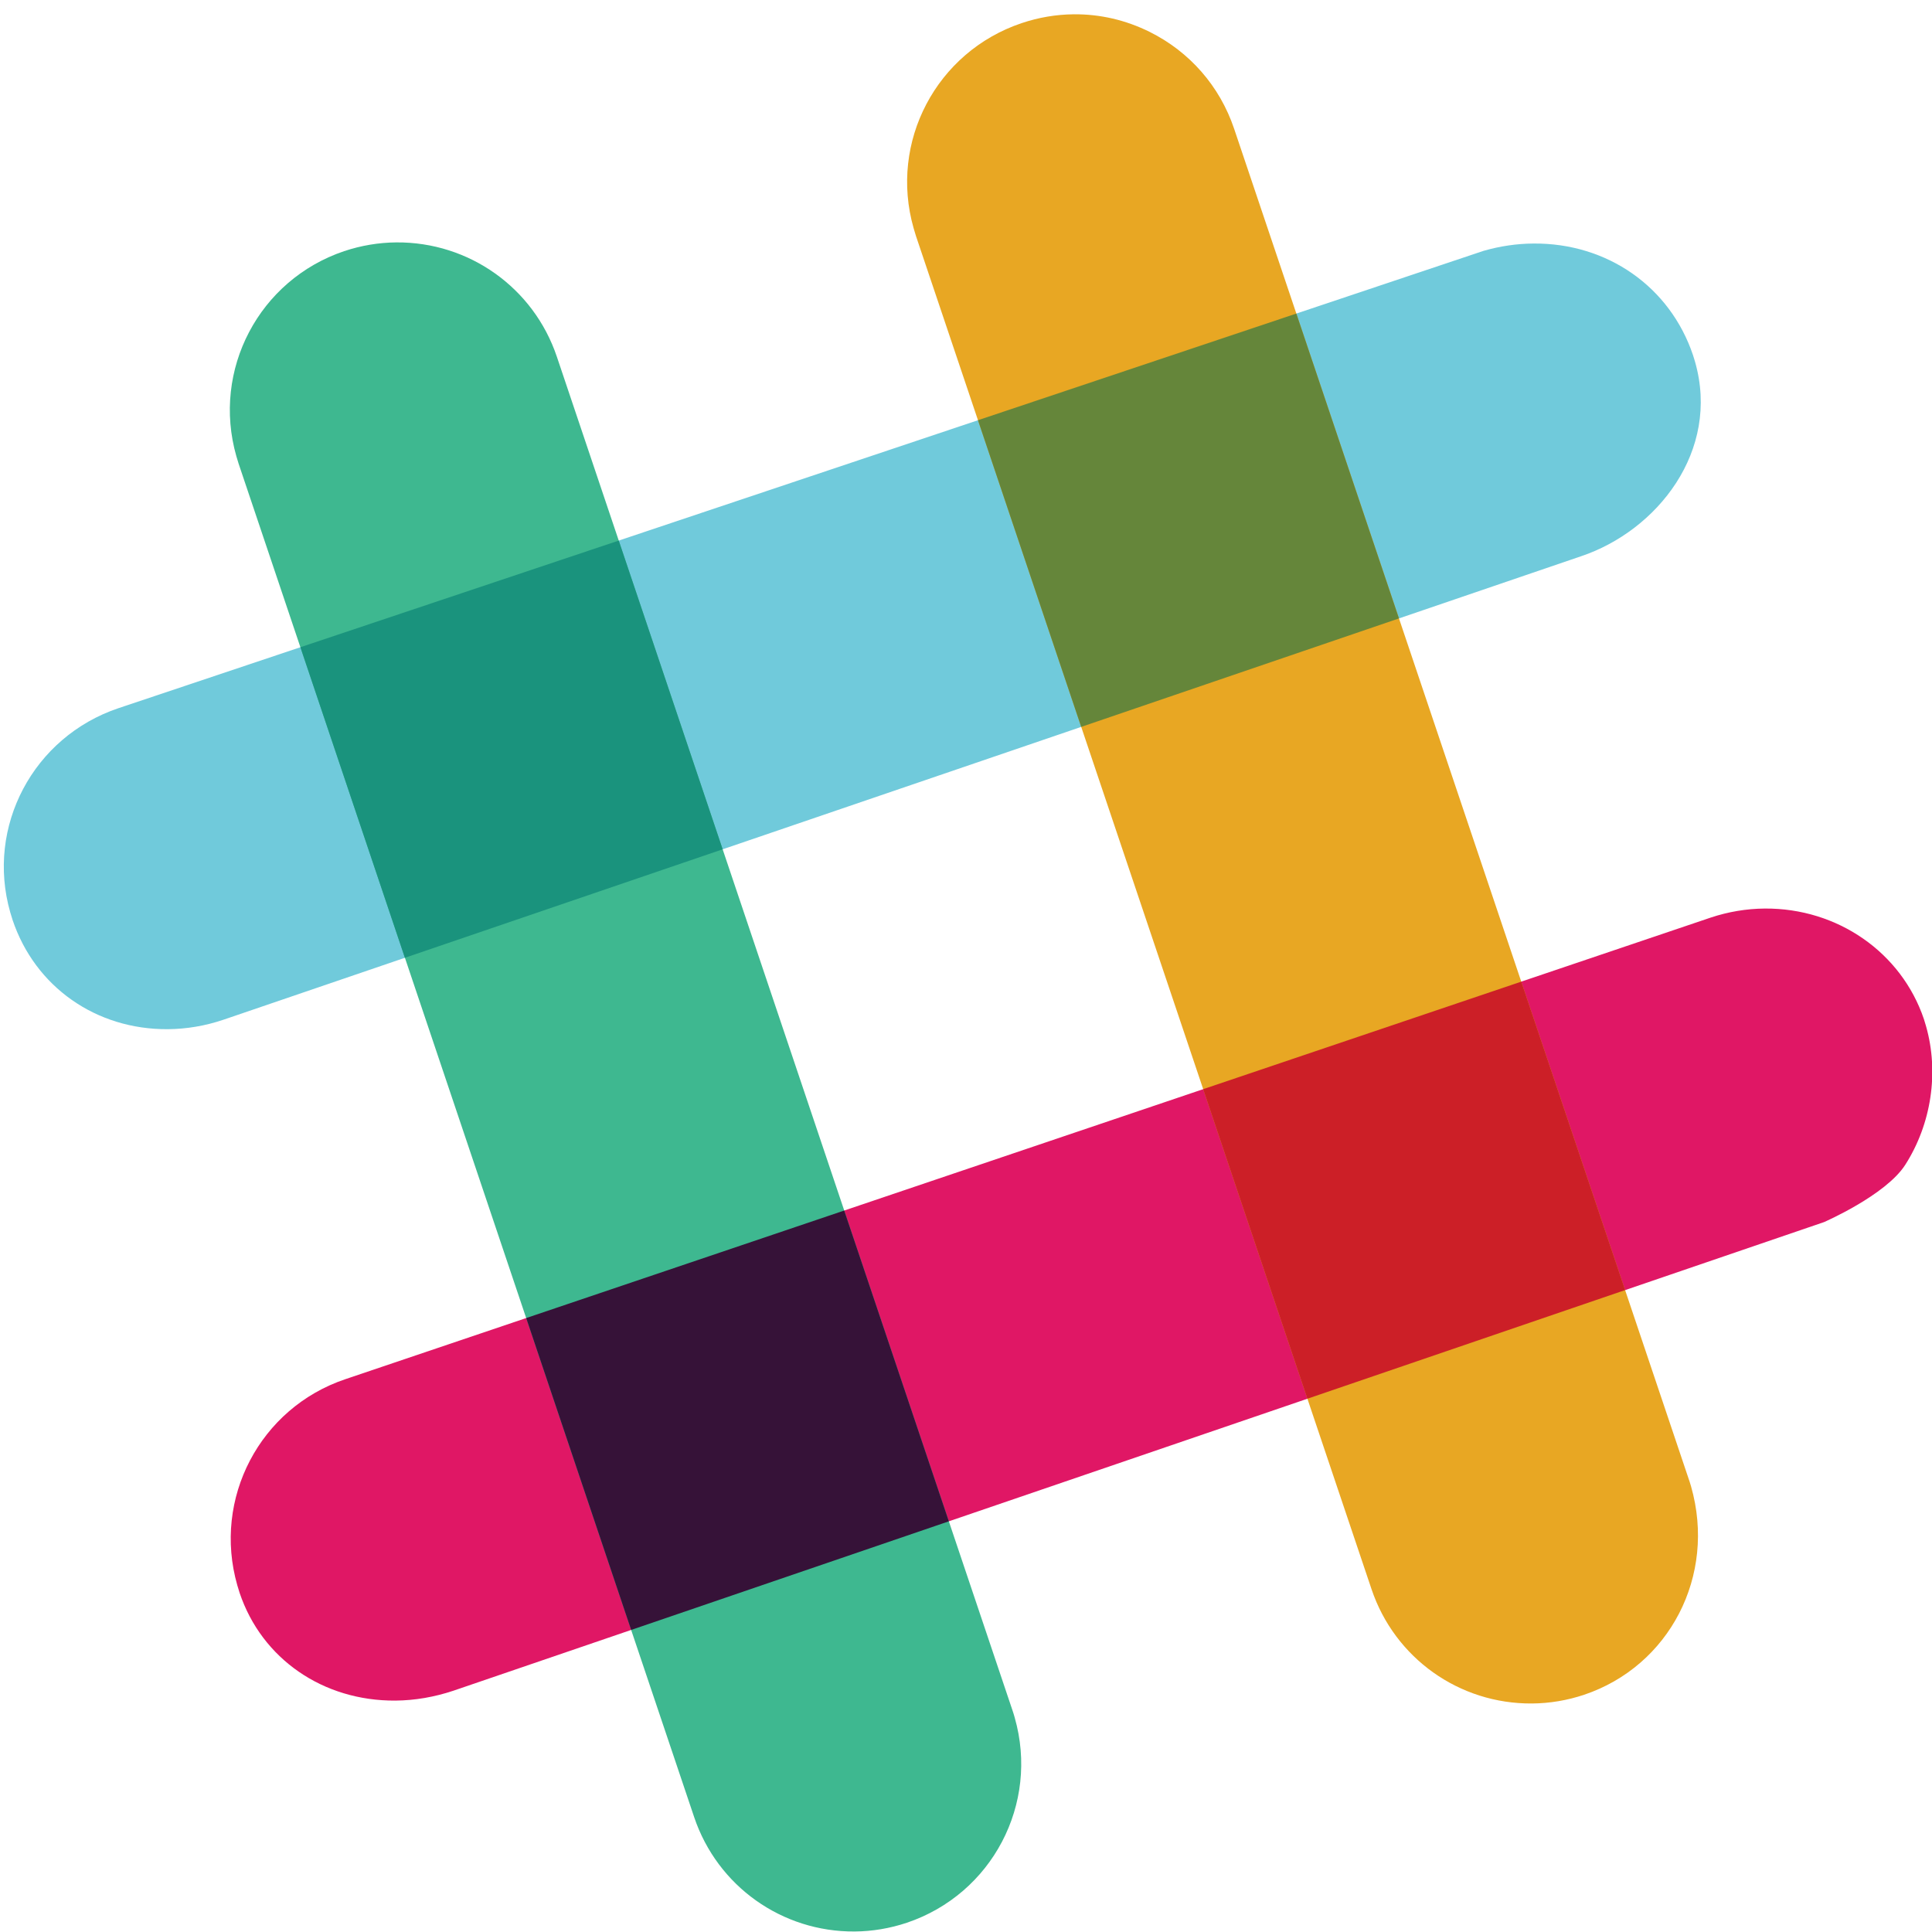
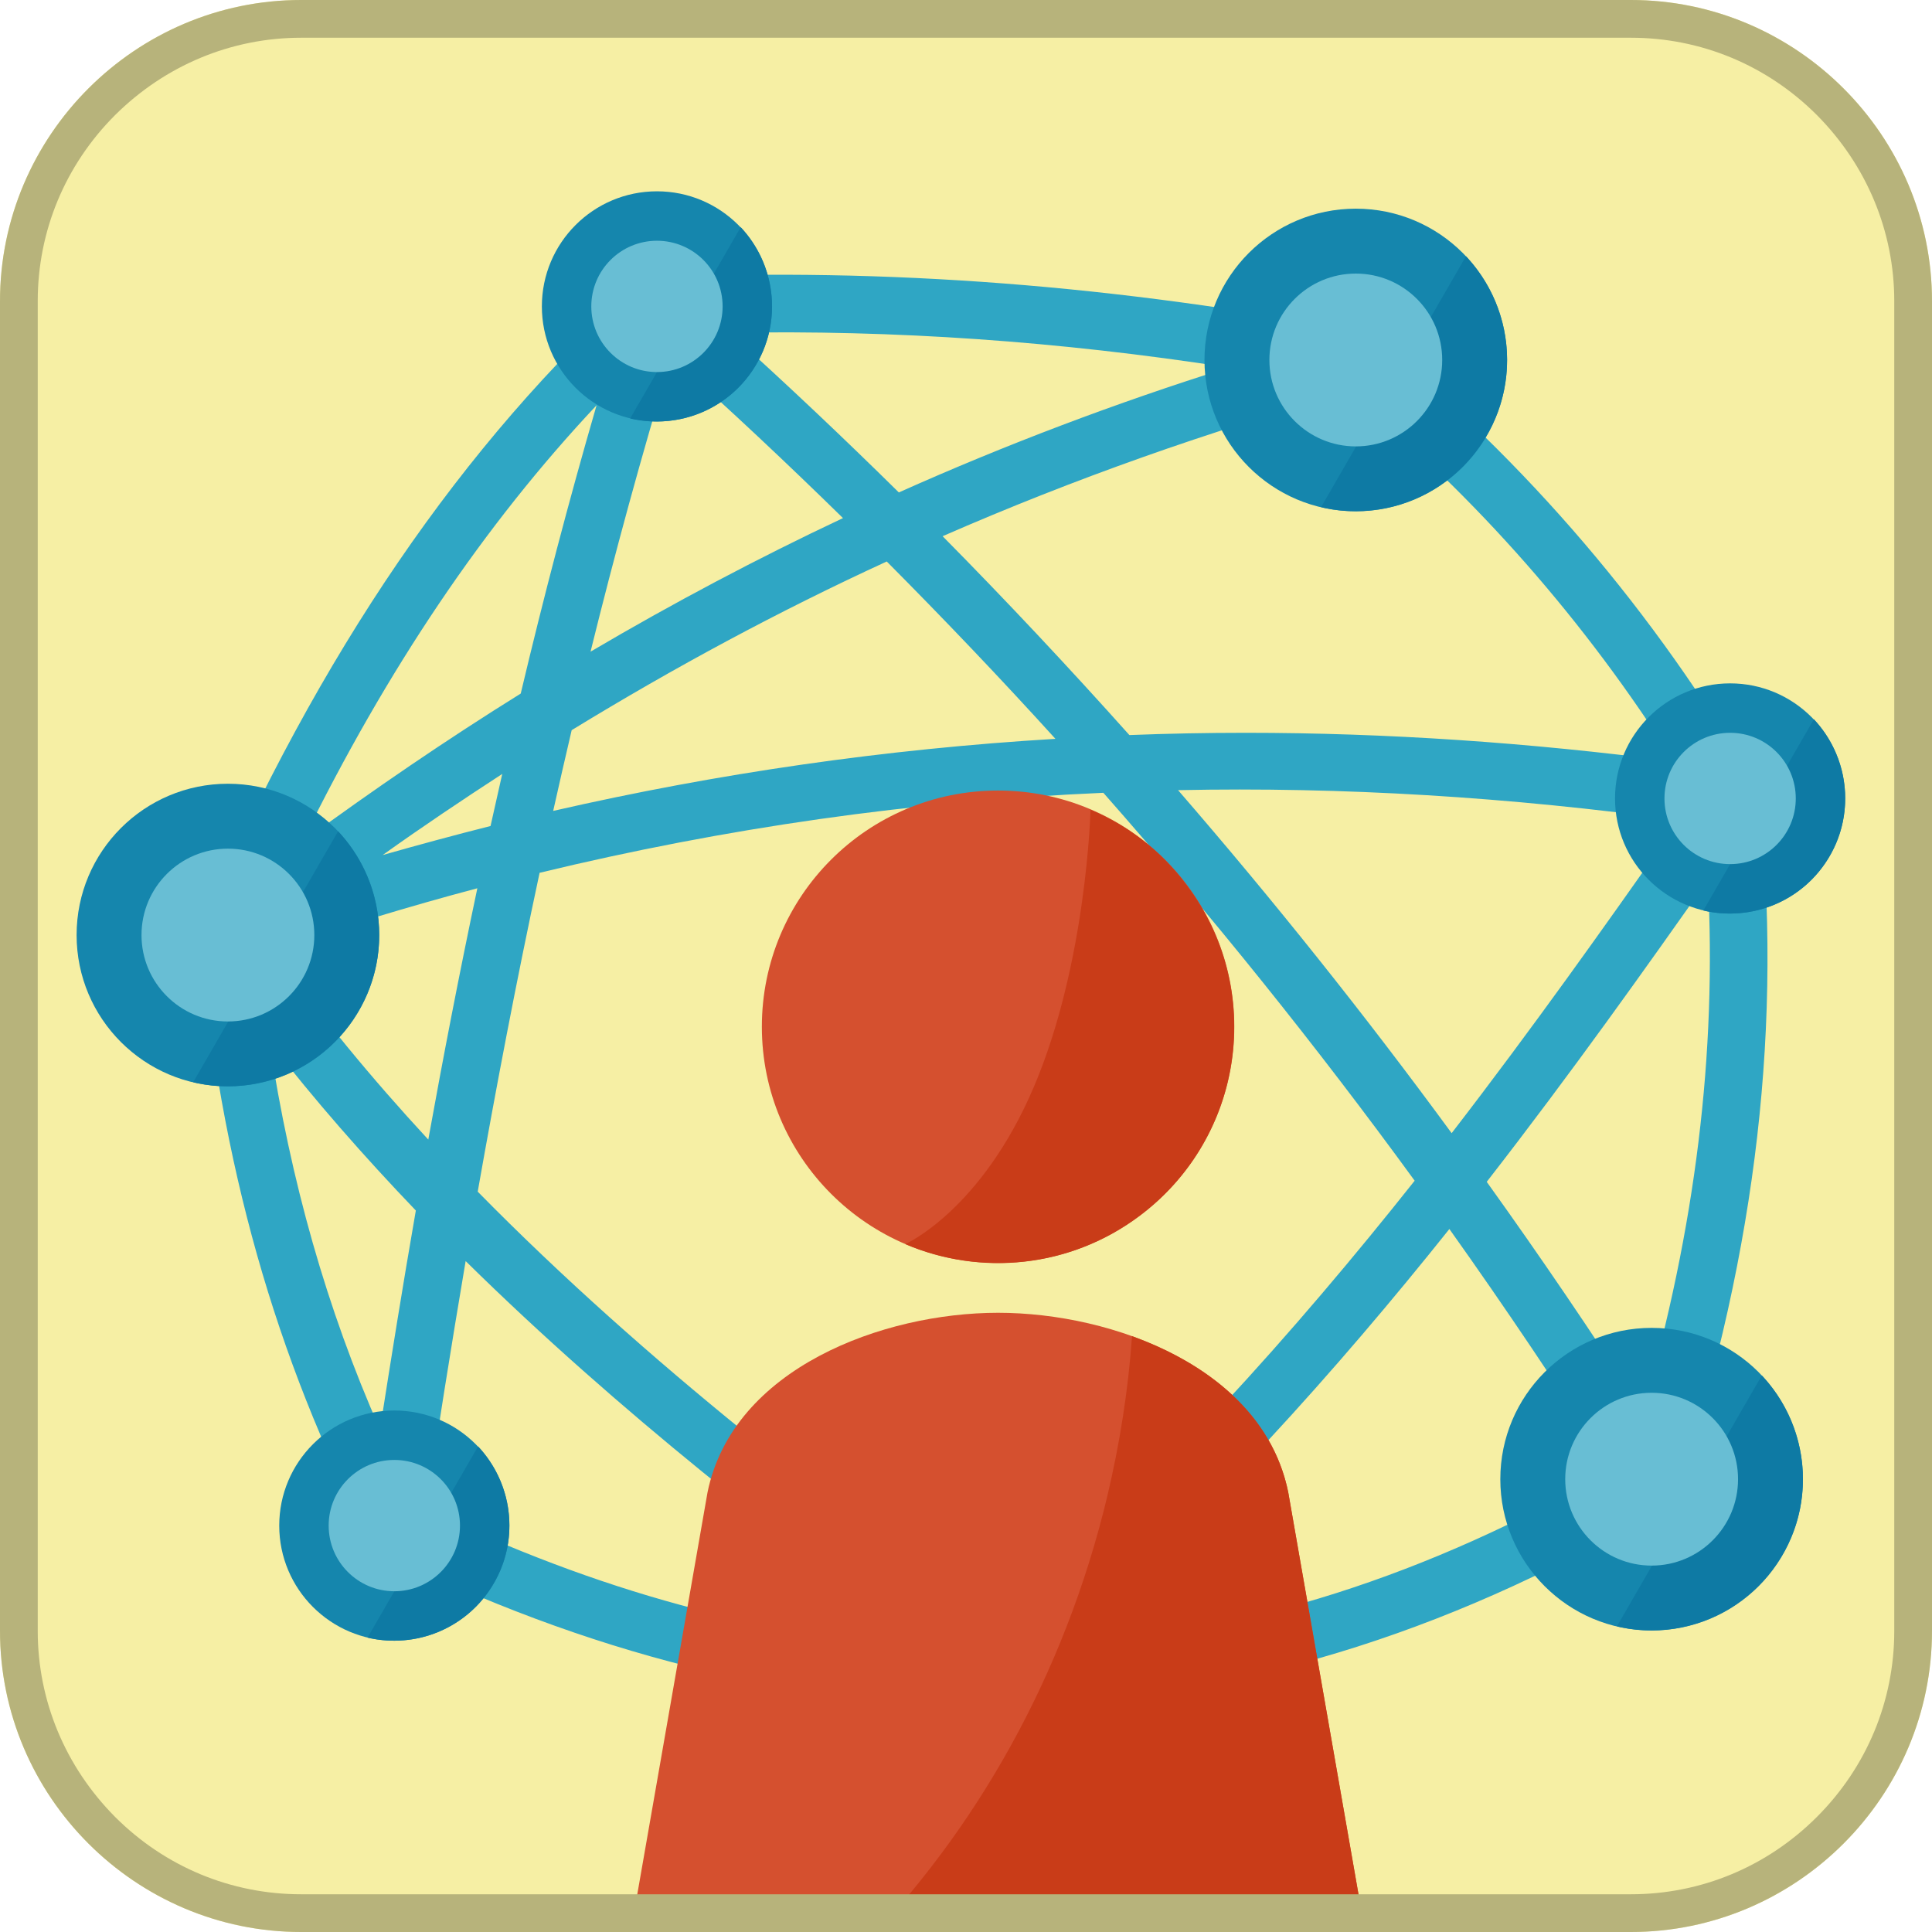
- <svg xmlns="http://www.w3.org/2000/svg" width="118px" height="118px" viewBox="0 0 118 118" version="1.1">
-   <defs />
-   <g id="Page-1" stroke="none" stroke-width="1" fill="none" fill-rule="evenodd">
-     <g id="Artboard-1" transform="translate(-42, -47)">
-       <g id="Group" transform="translate(42, 48)">
-         <path d="M10.258,61.859 C5.863,61.892 2.14,59.273 0.768,55.186 C0.715,55.027 0.669,54.872 0.625,54.72 C-0.871,49.484 2.03,44.008 7.23,42.255 L90.613,14.32 C91.627,14.029 92.648,13.881 93.659,13.874 C98.17,13.838 101.996,16.515 103.403,20.69 L103.527,21.093 C105.086,26.545 101.211,31.413 96.568,32.973 C96.564,32.975 95.721,33.262 13.646,61.282 C12.535,61.658 11.396,61.849 10.258,61.859" id="Fill-9" fill="#70CADB" />
-         <path d="M24.157,102.867 C19.729,102.899 15.992,100.317 14.636,96.289 C14.586,96.134 14.537,95.979 14.494,95.825 C12.977,90.527 15.874,84.994 21.09,83.237 L104.478,55.045 C105.554,54.686 106.667,54.5 107.785,54.491 C112.227,54.457 116.129,57.17 117.506,61.245 L117.634,61.67 C118.438,64.484 117.963,67.651 116.363,70.148 C115.168,72.007 111.404,73.642 111.404,73.642 L27.698,102.261 C26.533,102.651 25.343,102.856 24.157,102.867" id="Fill-16" fill="#E01765" />
-         <path d="M93.572,103.043 C89.125,103.079 85.186,100.272 83.77,96.067 L55.94,13.402 L55.801,12.937 C54.294,7.667 57.192,2.168 62.391,0.415 C63.43,0.065 64.506,-0.118 65.588,-0.127 C67.196,-0.139 68.752,0.223 70.217,0.947 C72.667,2.167 74.5,4.267 75.375,6.86 L103.203,89.518 L103.284,89.783 C104.846,95.256 101.953,100.759 96.756,102.509 C95.725,102.854 94.653,103.035 93.572,103.043" id="Fill-17" fill="#E8A723" />
-         <path d="M52.205,116.969 C47.758,117.003 43.816,114.197 42.398,109.986 L14.575,27.323 C14.527,27.17 14.48,27.02 14.435,26.863 C12.931,21.593 15.821,16.093 21.018,14.34 C22.053,13.995 23.124,13.814 24.205,13.805 C28.652,13.771 32.592,16.577 34.01,20.784 L61.834,103.449 C61.886,103.595 61.933,103.753 61.975,103.906 C63.482,109.179 60.59,114.682 55.386,116.435 C54.353,116.78 53.284,116.96 52.205,116.969" id="Fill-18" fill="#3EB890" />
-         <path d="M79.852,84.429 L99.257,77.794 L92.914,58.955 L73.486,65.522 L79.852,84.429" id="Fill-19" fill="#CC1F27" />
-         <path d="M38.549,98.551 L57.952,91.917 L51.562,72.935 L32.138,79.502 L38.549,98.551" id="Fill-20" fill="#361238" />
-         <path d="M66.037,43.396 C74.762,40.418 80.994,38.29 85.444,36.771 L79.176,18.151 L59.732,24.665 L66.037,43.396" id="Fill-21" fill="#65863A" />
-         <path d="M24.73,57.498 C31.891,55.054 38.334,52.854 44.137,50.873 L37.791,32.017 L18.348,38.53 L24.73,57.498" id="Fill-22" fill="#1A937D" />
-       </g>
+ <svg xmlns="http://www.w3.org/2000/svg" xmlns:xlink="http://www.w3.org/1999/xlink" version="1.1" id="Layer_1" x="0px" y="0px" viewBox="0 0 512 512" enable-background="new 0 0 512 512" xml:space="preserve">
+   <g>
+     <defs>
+       <path id="SVGID_1_" d="M432.2,512H79.8C35.9,512,0,476.1,0,432.2V79.8C0,35.9,35.9,0,79.8,0h352.4C476.1,0,512,35.9,512,79.8    v352.4C512,476.1,476.1,512,432.2,512z" />
+     </defs>
+     <clipPath id="SVGID_2_">
+       <use xlink:href="#SVGID_1_" overflow="visible" />
+     </clipPath>
+     <g clip-path="url(#SVGID_2_)">
+       <g>
+         <defs>
+           <rect id="SVGID_3_" width="512" height="512" />
+         </defs>
+         <clipPath id="SVGID_4_">
+           <use xlink:href="#SVGID_3_" overflow="visible" />
+         </clipPath>
+         <circle clip-path="url(#SVGID_4_)" fill="#F6EFA4" cx="256" cy="256" r="377" />
+       </g>
+       <g>
+         <defs>
+           <rect id="SVGID_5_" x="-73.1" y="-54.1" width="677.1" height="677.1" />
+         </defs>
+         <clipPath id="SVGID_6_">
+           <use xlink:href="#SVGID_5_" overflow="visible" />
+         </clipPath>
+         <path clip-path="url(#SVGID_6_)" fill="#2FA6C4" d="M110.2,320.8c-3.5,20.1-6.6,39.5-9.5,58C86.6,346.9,77,313,71.4,276.1     C83.4,291.6,96.5,306.5,110.2,320.8z M126.5,235.4c-4.8,22.7-9.1,45-13,66.6c-14.9-16.1-28.8-32.9-41.1-50.3     C90.4,245.7,108.4,240.2,126.5,235.4z M158.1,107.4c-7.4,25.5-14.1,51.1-20.1,76.4c-19.6,12.2-38.8,25.3-57.9,39.3     C102.6,177.2,128.4,139,158.1,107.4z M177.9,94.7c15.5,13.8,30.6,28,45.5,42.6c-22.7,10.7-45,22.5-66.9,35.4     C162.9,146.8,170,120.7,177.9,94.7z M325.6,97.4c-29.9,9.4-59,20.4-87.4,33.1c-14.6-14.4-29.6-28.6-44.8-42.3     C236.9,87.4,280.5,90.4,325.6,97.4z M443.6,201.8c-38.1-5-76-7.6-113.5-7.6c-10.3,0-20.6,0.2-30.8,0.6     c-16.1-18-32.6-35.6-49.5-52.7c34.8-15.2,70.7-27.9,107.7-38.2C391.2,131.7,420.1,164.6,443.6,201.8z M441.3,222.7     c-15.8,22.4-34.7,49.2-56.6,77.6c-23-31.4-47.2-61.7-72.5-90.9c43.6-0.9,87.8,1.8,132.9,8C443.8,219.1,442.5,220.9,441.3,222.7z      M435.3,374c-13.3-20.7-27.1-41-41.3-60.8c22.7-29.2,42.3-56.9,58.6-80C455,279.2,449.3,325.6,435.3,374z M384.1,325.7     c14.8,20.8,29.1,42.1,42.9,63.8c-48.5,28.1-97.2,43.6-146.5,46.6C319.8,401.6,354.5,362.8,384.1,325.7z M246.5,436.2     c-43.8-2.4-88.2-14.5-133.6-36.3c3.1-20.6,6.6-42.7,10.5-65.7C164.1,374.3,208.9,409,246.5,436.2z M146.6,214.9     c1.6-7.1,3.2-14.2,4.9-21.4c27.3-16.7,55-31.6,83.5-44.7c15.2,15.3,30.1,30.9,44.7,47C234.7,198.5,190.3,204.9,146.6,214.9z      M101.4,226.6c10.5-7.5,21.1-14.6,31.7-21.5c-1,4.6-2.1,9.2-3.1,13.8C120.5,221.3,110.9,223.9,101.4,226.6z M143,231.3     c49.2-11.9,98.9-19,149.4-21.2c28.9,32.8,56.5,67.1,82.5,102.8c-31.4,39.6-68.4,81.2-110.7,117.3c-41-29.3-92.5-68.5-137.6-114.4     C131.4,288.6,136.8,260.2,143,231.3z M444.6,395.3c0-0.1,0.1-0.2,0.1-0.3c0.1-0.2,0.2-0.4,0.3-0.7     c20.6-63.5,27.5-123.6,21.1-183.6c-0.1-0.7-0.2-1.3-0.5-1.9c0,0,0,0,0,0v0c-0.1-0.2-0.2-0.4-0.3-0.6l0,0c0,0,0,0,0,0c0,0,0,0,0,0     c-0.1-0.2-0.2-0.4-0.3-0.5c-26.5-45.5-60.4-85.2-100.8-118.1c-1-0.9-2.3-1.4-3.6-1.7c-64.6-12.3-125.7-17-186.8-14.4     c-0.4,0-0.9,0.1-1.3,0.2c0,0,0,0,0,0c0,0,0,0,0,0c0,0,0,0,0,0c-0.2,0-0.4,0.1-0.6,0.2h0c0,0,0,0,0,0h0c-1,0.3-2,0.9-2.8,1.6     c-46.6,42.1-84.4,97.4-115.5,169.1c-0.6,1.2-0.8,2.6-0.6,4c5.3,59.3,20,111.3,44.9,159.2c0,0,0.1,0.1,0.1,0.1     c0.1,0.1,0.2,0.2,0.2,0.4c0.2,0.3,0.3,0.5,0.5,0.8c0.1,0.1,0.2,0.2,0.3,0.4c0.2,0.2,0.5,0.5,0.7,0.7c0.1,0.1,0.2,0.2,0.3,0.3     c0.4,0.3,0.8,0.5,1.2,0.8c54.3,26.9,108.6,40.5,161.6,40.5c4.6,0,9.2-0.1,13.8-0.3c55.6-2.5,111.2-20.3,165.2-52.8c0,0,0,0,0,0     c0.4-0.2,0.7-0.5,1.1-0.8c0.1-0.1,0.2-0.2,0.3-0.3c0.2-0.2,0.5-0.5,0.7-0.8c0.1-0.1,0.1-0.2,0.2-0.3     C444.2,396.1,444.4,395.7,444.6,395.3z" />
+       </g>
+       <g>
+         <defs>
+           <rect id="SVGID_7_" x="-73.1" y="-54.1" width="677.1" height="677.1" />
+         </defs>
+         <clipPath id="SVGID_8_">
+           <use xlink:href="#SVGID_7_" overflow="visible" />
+         </clipPath>
+         <circle clip-path="url(#SVGID_8_)" fill="#1586AD" cx="174.1" cy="81.2" r="30.5" />
+       </g>
+       <g>
+         <defs>
+           <rect id="SVGID_9_" x="-73.1" y="-54.1" width="677.1" height="677.1" />
+         </defs>
+         <clipPath id="SVGID_10_">
+           <use xlink:href="#SVGID_9_" overflow="visible" />
+         </clipPath>
+         <path clip-path="url(#SVGID_10_)" fill-rule="evenodd" clip-rule="evenodd" fill="#0E7AA4" d="M196.3,60.2     c9,9.6,11.1,24.3,4.2,36.2c-6.9,12-20.7,17.5-33.5,14.5L196.3,60.2z" />
+       </g>
+       <g>
+         <defs>
+           <rect id="SVGID_11_" x="-73.1" y="-54.1" width="677.1" height="677.1" />
+         </defs>
+         <clipPath id="SVGID_12_">
+           <use xlink:href="#SVGID_11_" overflow="visible" />
+         </clipPath>
+         <circle clip-path="url(#SVGID_12_)" fill="#68BED4" cx="174.1" cy="81.2" r="17.4" />
+       </g>
+       <g>
+         <defs>
+           <rect id="SVGID_13_" x="-73.1" y="-54.1" width="677.1" height="677.1" />
+         </defs>
+         <clipPath id="SVGID_14_">
+           <use xlink:href="#SVGID_13_" overflow="visible" />
+         </clipPath>
+         <circle clip-path="url(#SVGID_14_)" fill="#1586AD" cx="104.5" cy="404.3" r="30.5" />
+       </g>
+       <g>
+         <defs>
+           <rect id="SVGID_15_" x="-73.1" y="-54.1" width="677.1" height="677.1" />
+         </defs>
+         <clipPath id="SVGID_16_">
+           <use xlink:href="#SVGID_15_" overflow="visible" />
+         </clipPath>
+         <path clip-path="url(#SVGID_16_)" fill-rule="evenodd" clip-rule="evenodd" fill="#0E7AA4" d="M126.7,383.3     c9,9.6,11.1,24.3,4.2,36.2c-6.9,12-20.7,17.5-33.5,14.5L126.7,383.3z" />
+       </g>
+       <g>
+         <defs>
+           <rect id="SVGID_17_" x="-73.1" y="-54.1" width="677.1" height="677.1" />
+         </defs>
+         <clipPath id="SVGID_18_">
+           <use xlink:href="#SVGID_17_" overflow="visible" />
+         </clipPath>
+         <circle clip-path="url(#SVGID_18_)" fill="#68BED4" cx="104.5" cy="404.3" r="17.4" />
+       </g>
+       <g>
+         <defs>
+           <rect id="SVGID_19_" x="-73.1" y="-54.1" width="677.1" height="677.1" />
+         </defs>
+         <clipPath id="SVGID_20_">
+           <use xlink:href="#SVGID_19_" overflow="visible" />
+         </clipPath>
+         <circle clip-path="url(#SVGID_20_)" fill="#1586AD" cx="458.5" cy="211.6" r="30.5" />
+       </g>
+       <g>
+         <defs>
+           <rect id="SVGID_21_" x="-73.1" y="-54.1" width="677.1" height="677.1" />
+         </defs>
+         <clipPath id="SVGID_22_">
+           <use xlink:href="#SVGID_21_" overflow="visible" />
+         </clipPath>
+         <path clip-path="url(#SVGID_22_)" fill-rule="evenodd" clip-rule="evenodd" fill="#0E7AA4" d="M480.7,190.6     c9,9.6,11.1,24.3,4.2,36.2c-6.9,12-20.7,17.5-33.5,14.5L480.7,190.6z" />
+       </g>
+       <g>
+         <defs>
+           <rect id="SVGID_23_" x="-73.1" y="-54.1" width="677.1" height="677.1" />
+         </defs>
+         <clipPath id="SVGID_24_">
+           <use xlink:href="#SVGID_23_" overflow="visible" />
+         </clipPath>
+         <circle clip-path="url(#SVGID_24_)" fill="#68BED4" cx="458.5" cy="211.6" r="17.4" />
+       </g>
+       <g>
+         <defs>
+           <rect id="SVGID_25_" x="-73.1" y="-54.1" width="677.1" height="677.1" />
+         </defs>
+         <clipPath id="SVGID_26_">
+           <use xlink:href="#SVGID_25_" overflow="visible" />
+         </clipPath>
+         <circle clip-path="url(#SVGID_26_)" fill="#1586AD" cx="437.7" cy="392" r="40.1" />
+       </g>
+       <g>
+         <defs>
+           <rect id="SVGID_27_" x="-73.1" y="-54.1" width="677.1" height="677.1" />
+         </defs>
+         <clipPath id="SVGID_28_">
+           <use xlink:href="#SVGID_27_" overflow="visible" />
+         </clipPath>
+         <path clip-path="url(#SVGID_28_)" fill-rule="evenodd" clip-rule="evenodd" fill="#0E7AA4" d="M466.9,364.5     c11.8,12.6,14.6,31.8,5.5,47.5c-9.1,15.7-27.2,23-43.9,19L466.9,364.5z" />
+       </g>
+       <g>
+         <defs>
+           <rect id="SVGID_29_" x="-73.1" y="-54.1" width="677.1" height="677.1" />
+         </defs>
+         <clipPath id="SVGID_30_">
+           <use xlink:href="#SVGID_29_" overflow="visible" />
+         </clipPath>
+         <circle clip-path="url(#SVGID_30_)" fill="#68BED4" cx="437.7" cy="392" r="22.9" />
+       </g>
+       <g>
+         <defs>
+           <rect id="SVGID_31_" x="-73.1" y="-54.1" width="677.1" height="677.1" />
+         </defs>
+         <clipPath id="SVGID_32_">
+           <use xlink:href="#SVGID_31_" overflow="visible" />
+         </clipPath>
+         <circle clip-path="url(#SVGID_32_)" fill="#1586AD" cx="60.4" cy="247.8" r="40.1" />
+       </g>
+       <g>
+         <defs>
+           <rect id="SVGID_33_" x="-73.1" y="-54.1" width="677.1" height="677.1" />
+         </defs>
+         <clipPath id="SVGID_34_">
+           <use xlink:href="#SVGID_33_" overflow="visible" />
+         </clipPath>
+         <path clip-path="url(#SVGID_34_)" fill-rule="evenodd" clip-rule="evenodd" fill="#0E7AA4" d="M89.6,220.3     c11.8,12.6,14.6,31.8,5.5,47.5c-9.1,15.7-27.2,23-43.9,19L89.6,220.3z" />
+       </g>
+       <g>
+         <defs>
+           <rect id="SVGID_35_" x="-73.1" y="-54.1" width="677.1" height="677.1" />
+         </defs>
+         <clipPath id="SVGID_36_">
+           <use xlink:href="#SVGID_35_" overflow="visible" />
+         </clipPath>
+         <circle clip-path="url(#SVGID_36_)" fill="#68BED4" cx="60.4" cy="247.8" r="22.9" />
+       </g>
+       <g>
+         <defs>
+           <rect id="SVGID_37_" x="-73.1" y="-54.1" width="677.1" height="677.1" />
+         </defs>
+         <clipPath id="SVGID_38_">
+           <use xlink:href="#SVGID_37_" overflow="visible" />
+         </clipPath>
+         <circle clip-path="url(#SVGID_38_)" fill="#1586AD" cx="359.3" cy="95.4" r="40.1" />
+       </g>
+       <g>
+         <defs>
+           <rect id="SVGID_39_" x="-73.1" y="-54.1" width="677.1" height="677.1" />
+         </defs>
+         <clipPath id="SVGID_40_">
+           <use xlink:href="#SVGID_39_" overflow="visible" />
+         </clipPath>
+         <path clip-path="url(#SVGID_40_)" fill-rule="evenodd" clip-rule="evenodd" fill="#0E7AA4" d="M388.5,67.9     c11.8,12.6,14.6,31.8,5.5,47.5c-9.1,15.7-27.2,23-43.9,19L388.5,67.9z" />
+       </g>
+       <g>
+         <defs>
+           <rect id="SVGID_41_" x="-73.1" y="-54.1" width="677.1" height="677.1" />
+         </defs>
+         <clipPath id="SVGID_42_">
+           <use xlink:href="#SVGID_41_" overflow="visible" />
+         </clipPath>
+         <circle clip-path="url(#SVGID_42_)" fill="#68BED4" cx="359.3" cy="95.4" r="22.9" />
+       </g>
+       <g>
+         <path fill-rule="evenodd" clip-rule="evenodd" fill="#D5502F" d="M341.4,395.5l21.2,121.3c-65.4,0-130.9,0-196.3,0l21.2-121.3     c6.7-32.9,46.5-47.6,77-47.6S334.7,362.5,341.4,395.5z" />
+         <path fill-rule="evenodd" clip-rule="evenodd" fill="#C93C18" d="M341.4,395.5l21.2,121.3h-135c30.9-31.5,54.4-72.6,65.8-120.1     c3.4-14.3,5.6-28.5,6.6-42.6C319.9,361.3,337.2,374.7,341.4,395.5z" />
+         <circle fill="#D5502F" cx="264.5" cy="272.1" r="62.6" />
+         <path fill-rule="evenodd" clip-rule="evenodd" fill="#C93C18" d="M314.5,234.6c20.8,27.6,15.2,66.9-12.5,87.6     c-18.5,13.9-42.2,16-62.1,7.5c0,0,20.1-8.8,34.1-41.7s15-73.4,15-73.4C298.8,218.7,307.7,225.4,314.5,234.6z" />
+       </g>
+     </g>
+   </g>
+   <g>
+     <g>
+       <path fill="#B7B37B" d="M432.2,10c18.6,0,36.1,7.3,49.3,20.5C494.7,43.8,502,61.3,502,79.8v352.4c0,18.6-7.3,36.1-20.5,49.3    c-13.2,13.2-30.7,20.5-49.3,20.5H79.8c-18.6,0-36.1-7.3-49.3-20.5C17.3,468.2,10,450.7,10,432.2V79.8c0-18.6,7.3-36.1,20.5-49.3    C43.8,17.3,61.3,10,79.8,10H432.2 M432.2,0H79.8C35.9,0,0,35.9,0,79.8v352.4C0,476.1,35.9,512,79.8,512h352.4    c43.9,0,79.8-35.9,79.8-79.8V79.8C512,35.9,476.1,0,432.2,0L432.2,0z" />
    </g>
  </g>
</svg>
